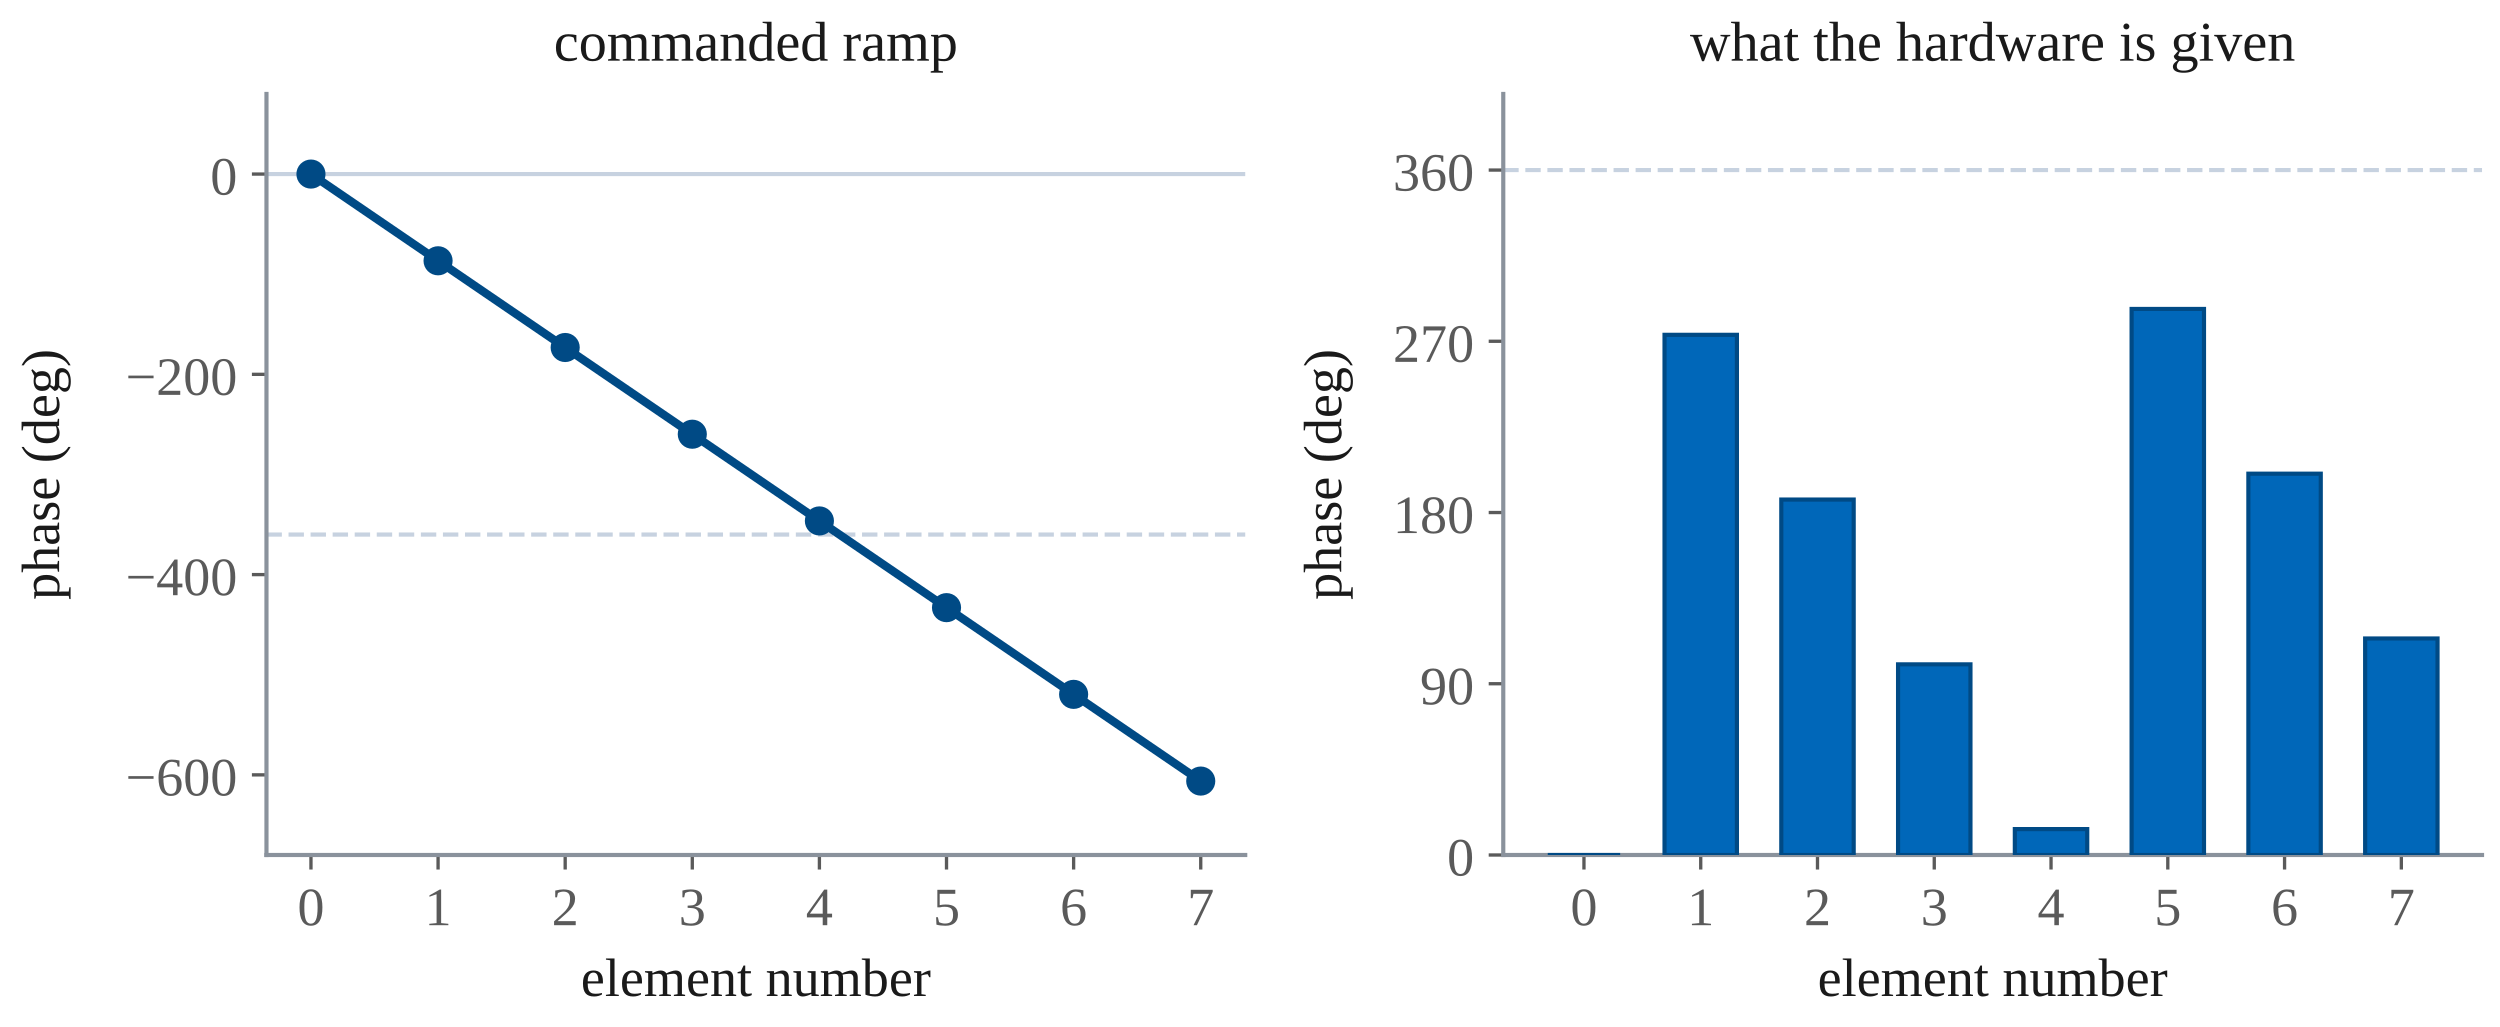
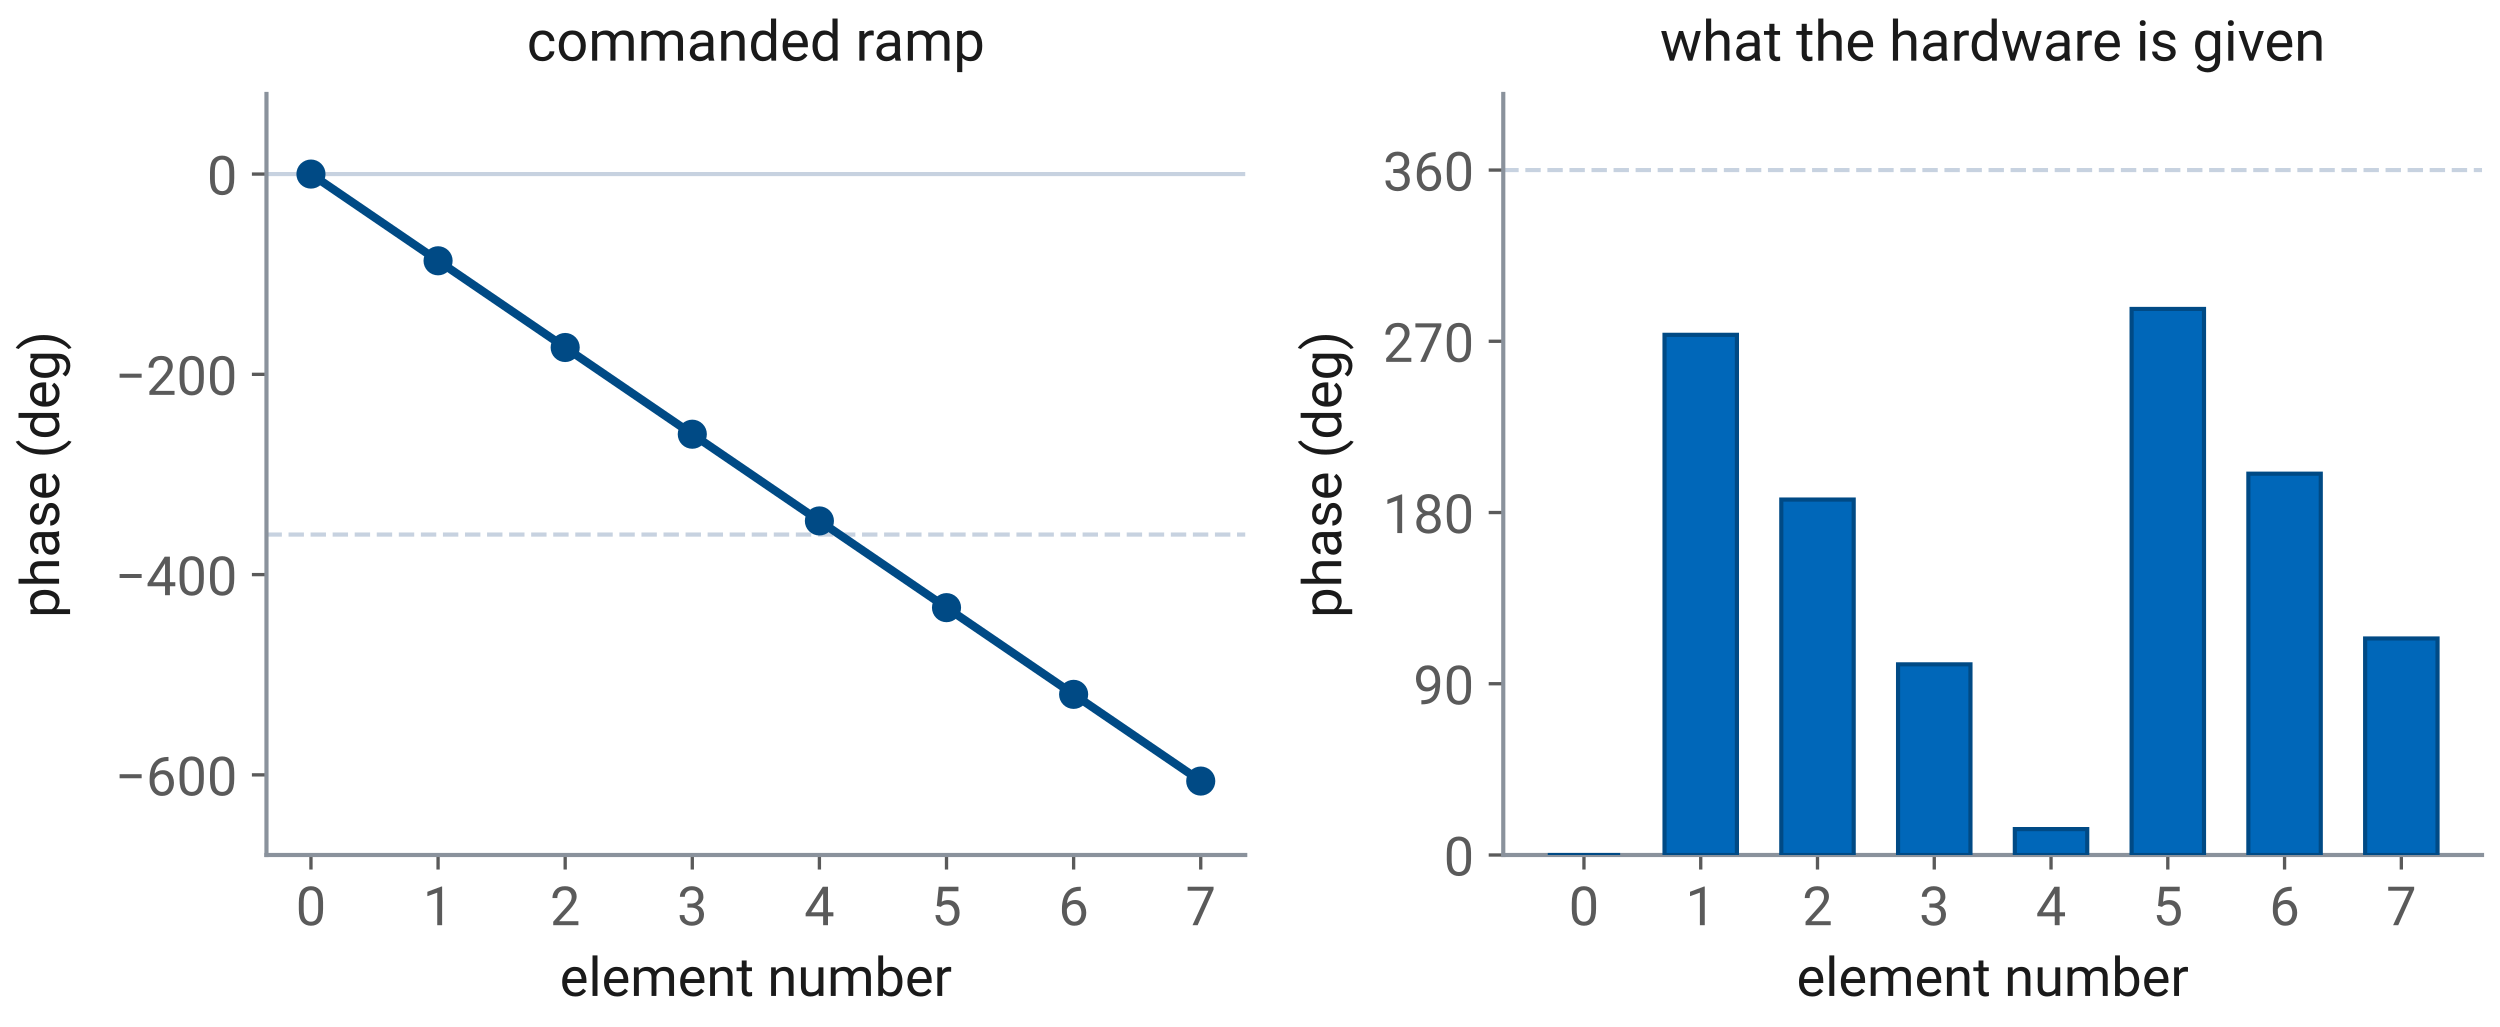
<svg xmlns="http://www.w3.org/2000/svg" xmlns:xlink="http://www.w3.org/1999/xlink" width="600.705pt" height="246.759pt" viewBox="0 0 600.705 246.759" version="1.1">
  <defs>
    <style type="text/css">*{stroke-linejoin: round; stroke-linecap: butt}</style>
  </defs>
  <g id="figure_1">
    <g id="patch_1">
      <path d="M 0 246.759  L 600.705 246.759  L 600.705 0  L 0 0  L 0 246.759  z " style="fill: none" />
    </g>
    <g id="axes_1">
      <g id="patch_2">
        <path d="M 64.028 205.438  L 299.205 205.438  L 299.205 22.578  L 64.028 22.578  L 64.028 205.438  z " style="fill: none" />
      </g>
      <g id="matplotlib.axis_1">
        <g id="xtick_1">
          <g id="line2d_1">
            <defs>
              <path id="md33222bea2" d="M 0 0  L 0 3.5  " style="stroke: #5a5a5a; stroke-width: 0.8" />
            </defs>
            <g>
              <use xlink:href="#md33222bea2" x="74.718" y="205.438" style="fill: #5a5a5a; stroke: #5a5a5a; stroke-width: 0.8" />
            </g>
          </g>
          <g id="text_1">
-             <text style="font-size: 13px; font-family:inherit; text-anchor: middle; fill: #5a5a5a" x="74.718" y="222.315" transform="rotate(-0 74.71822 222.315)">0</text>
+             <text style="font-size: 13px; font-family:'Source Sans Pro', 'Segoe UI', Roboto, Helvetica, Arial, sans-serif; text-anchor: middle; fill: #5a5a5a" x="74.718" y="222.315" transform="rotate(-0 74.71822 222.315)">0</text>
          </g>
        </g>
        <g id="xtick_2">
          <g id="line2d_2">
            <g>
              <use xlink:href="#md33222bea2" x="105.261" y="205.438" style="fill: #5a5a5a; stroke: #5a5a5a; stroke-width: 0.8" />
            </g>
          </g>
          <g id="text_2">
-             <text style="font-size: 13px; font-family:inherit; text-anchor: middle; fill: #5a5a5a" x="105.261" y="222.315" transform="rotate(-0 105.2607 222.315)">1</text>
+             <text style="font-size: 13px; font-family:'Source Sans Pro', 'Segoe UI', Roboto, Helvetica, Arial, sans-serif; text-anchor: middle; fill: #5a5a5a" x="105.261" y="222.315" transform="rotate(-0 105.2607 222.315)">1</text>
          </g>
        </g>
        <g id="xtick_3">
          <g id="line2d_3">
            <g>
              <use xlink:href="#md33222bea2" x="135.803" y="205.438" style="fill: #5a5a5a; stroke: #5a5a5a; stroke-width: 0.8" />
            </g>
          </g>
          <g id="text_3">
-             <text style="font-size: 13px; font-family:inherit; text-anchor: middle; fill: #5a5a5a" x="135.803" y="222.315" transform="rotate(-0 135.8031 222.315)">2</text>
+             <text style="font-size: 13px; font-family:'Source Sans Pro', 'Segoe UI', Roboto, Helvetica, Arial, sans-serif; text-anchor: middle; fill: #5a5a5a" x="135.803" y="222.315" transform="rotate(-0 135.8031 222.315)">2</text>
          </g>
        </g>
        <g id="xtick_4">
          <g id="line2d_4">
            <g>
              <use xlink:href="#md33222bea2" x="166.346" y="205.438" style="fill: #5a5a5a; stroke: #5a5a5a; stroke-width: 0.8" />
            </g>
          </g>
          <g id="text_4">
-             <text style="font-size: 13px; font-family:inherit; text-anchor: middle; fill: #5a5a5a" x="166.346" y="222.315" transform="rotate(-0 166.3456 222.315)">3</text>
+             <text style="font-size: 13px; font-family:'Source Sans Pro', 'Segoe UI', Roboto, Helvetica, Arial, sans-serif; text-anchor: middle; fill: #5a5a5a" x="166.346" y="222.315" transform="rotate(-0 166.3456 222.315)">3</text>
          </g>
        </g>
        <g id="xtick_5">
          <g id="line2d_5">
            <g>
              <use xlink:href="#md33222bea2" x="196.888" y="205.438" style="fill: #5a5a5a; stroke: #5a5a5a; stroke-width: 0.8" />
            </g>
          </g>
          <g id="text_5">
-             <text style="font-size: 13px; font-family:inherit; text-anchor: middle; fill: #5a5a5a" x="196.888" y="222.315" transform="rotate(-0 196.8881 222.315)">4</text>
+             <text style="font-size: 13px; font-family:'Source Sans Pro', 'Segoe UI', Roboto, Helvetica, Arial, sans-serif; text-anchor: middle; fill: #5a5a5a" x="196.888" y="222.315" transform="rotate(-0 196.8881 222.315)">4</text>
          </g>
        </g>
        <g id="xtick_6">
          <g id="line2d_6">
            <g>
              <use xlink:href="#md33222bea2" x="227.431" y="205.438" style="fill: #5a5a5a; stroke: #5a5a5a; stroke-width: 0.8" />
            </g>
          </g>
          <g id="text_6">
-             <text style="font-size: 13px; font-family:inherit; text-anchor: middle; fill: #5a5a5a" x="227.431" y="222.315" transform="rotate(-0 227.4305 222.315)">5</text>
+             <text style="font-size: 13px; font-family:'Source Sans Pro', 'Segoe UI', Roboto, Helvetica, Arial, sans-serif; text-anchor: middle; fill: #5a5a5a" x="227.431" y="222.315" transform="rotate(-0 227.4305 222.315)">5</text>
          </g>
        </g>
        <g id="xtick_7">
          <g id="line2d_7">
            <g>
              <use xlink:href="#md33222bea2" x="257.973" y="205.438" style="fill: #5a5a5a; stroke: #5a5a5a; stroke-width: 0.8" />
            </g>
          </g>
          <g id="text_7">
-             <text style="font-size: 13px; font-family:inherit; text-anchor: middle; fill: #5a5a5a" x="257.973" y="222.315" transform="rotate(-0 257.973 222.315)">6</text>
+             <text style="font-size: 13px; font-family:'Source Sans Pro', 'Segoe UI', Roboto, Helvetica, Arial, sans-serif; text-anchor: middle; fill: #5a5a5a" x="257.973" y="222.315" transform="rotate(-0 257.973 222.315)">6</text>
          </g>
        </g>
        <g id="xtick_8">
          <g id="line2d_8">
            <g>
              <use xlink:href="#md33222bea2" x="288.515" y="205.438" style="fill: #5a5a5a; stroke: #5a5a5a; stroke-width: 0.8" />
            </g>
          </g>
          <g id="text_8">
-             <text style="font-size: 13px; font-family:inherit; text-anchor: middle; fill: #5a5a5a" x="288.515" y="222.315" transform="rotate(-0 288.5155 222.315)">7</text>
+             <text style="font-size: 13px; font-family:'Source Sans Pro', 'Segoe UI', Roboto, Helvetica, Arial, sans-serif; text-anchor: middle; fill: #5a5a5a" x="288.515" y="222.315" transform="rotate(-0 288.5155 222.315)">7</text>
          </g>
        </g>
        <g id="text_9">
-           <text style="font-size: 13px; font-family:inherit; text-anchor: middle; fill: #1a1a1a" x="181.617" y="239.316" transform="rotate(-0 181.6168 239.316)">element number</text>
+           <text style="font-size: 13px; font-family:'Source Sans Pro', 'Segoe UI', Roboto, Helvetica, Arial, sans-serif; text-anchor: middle; fill: #1a1a1a" x="181.617" y="239.316" transform="rotate(-0 181.6168 239.316)">element number</text>
        </g>
      </g>
      <g id="matplotlib.axis_2">
        <g id="ytick_1">
          <g id="line2d_9">
            <defs>
              <path id="mc341ab760e" d="M 0 0  L -3.5 0  " style="stroke: #5a5a5a; stroke-width: 0.8" />
            </defs>
            <g>
              <use xlink:href="#mc341ab760e" x="64.028" y="186.19" style="fill: #5a5a5a; stroke: #5a5a5a; stroke-width: 0.8" />
            </g>
          </g>
          <g id="text_10">
-             <text style="font-size: 13px; font-family:inherit; text-anchor: end; fill: #5a5a5a" x="57.028" y="191.128" transform="rotate(-0 57.02836 191.1281)">−600</text>
+             <text style="font-size: 13px; font-family:'Source Sans Pro', 'Segoe UI', Roboto, Helvetica, Arial, sans-serif; text-anchor: end; fill: #5a5a5a" x="57.028" y="191.128" transform="rotate(-0 57.02836 191.1281)">−600</text>
          </g>
        </g>
        <g id="ytick_2">
          <g id="line2d_10">
            <g>
              <use xlink:href="#mc341ab760e" x="64.028" y="138.068" style="fill: #5a5a5a; stroke: #5a5a5a; stroke-width: 0.8" />
            </g>
          </g>
          <g id="text_11">
-             <text style="font-size: 13px; font-family:inherit; text-anchor: end; fill: #5a5a5a" x="57.028" y="143.007" transform="rotate(-0 57.02836 143.007)">−400</text>
+             <text style="font-size: 13px; font-family:'Source Sans Pro', 'Segoe UI', Roboto, Helvetica, Arial, sans-serif; text-anchor: end; fill: #5a5a5a" x="57.028" y="143.007" transform="rotate(-0 57.02836 143.007)">−400</text>
          </g>
        </g>
        <g id="ytick_3">
          <g id="line2d_11">
            <g>
              <use xlink:href="#mc341ab760e" x="64.028" y="89.947" style="fill: #5a5a5a; stroke: #5a5a5a; stroke-width: 0.8" />
            </g>
          </g>
          <g id="text_12">
-             <text style="font-size: 13px; font-family:inherit; text-anchor: end; fill: #5a5a5a" x="57.028" y="94.886" transform="rotate(-0 57.02836 94.88588)">−200</text>
+             <text style="font-size: 13px; font-family:'Source Sans Pro', 'Segoe UI', Roboto, Helvetica, Arial, sans-serif; text-anchor: end; fill: #5a5a5a" x="57.028" y="94.886" transform="rotate(-0 57.02836 94.88588)">−200</text>
          </g>
        </g>
        <g id="ytick_4">
          <g id="line2d_12">
            <g>
              <use xlink:href="#mc341ab760e" x="64.028" y="41.826" style="fill: #5a5a5a; stroke: #5a5a5a; stroke-width: 0.8" />
            </g>
          </g>
          <g id="text_13">
-             <text style="font-size: 13px; font-family:inherit; text-anchor: end; fill: #5a5a5a" x="57.028" y="46.765" transform="rotate(-0 57.02836 46.7648)">0</text>
+             <text style="font-size: 13px; font-family:'Source Sans Pro', 'Segoe UI', Roboto, Helvetica, Arial, sans-serif; text-anchor: end; fill: #5a5a5a" x="57.028" y="46.765" transform="rotate(-0 57.02836 46.7648)">0</text>
          </g>
        </g>
        <g id="text_14">
-           <text style="font-size: 13px; font-family:inherit; text-anchor: middle; fill: #1a1a1a" x="14.198" y="114.008" transform="rotate(-90 14.19797 114.0079)">phase (deg)</text>
+           <text style="font-size: 13px; font-family:'Source Sans Pro', 'Segoe UI', Roboto, Helvetica, Arial, sans-serif; text-anchor: middle; fill: #1a1a1a" x="14.198" y="114.008" transform="rotate(-90 14.19797 114.0079)">phase (deg)</text>
        </g>
      </g>
      <g id="line2d_13">
        <path d="M 64.028 41.826  L 299.205 41.826  " clip-path="url(#peab314450c)" style="fill: none; stroke: #c7d2e0; stroke-linecap: square" />
      </g>
      <g id="line2d_14">
        <path d="M 64.028 128.444  L 299.205 128.444  " clip-path="url(#peab314450c)" style="fill: none; stroke-dasharray: 3.7,1.6; stroke-dashoffset: 0; stroke: #c7d2e0" />
      </g>
      <g id="line2d_15">
        <path d="M 64.028 215.062  L 299.205 215.062  " clip-path="url(#peab314450c)" style="fill: none; stroke-dasharray: 3.7,1.6; stroke-dashoffset: 0; stroke: #c7d2e0" />
      </g>
      <g id="patch_3">
        <path d="M 64.028 205.438  L 64.028 22.578  " style="fill: none; stroke: #8a929c; stroke-linejoin: miter; stroke-linecap: square" />
      </g>
      <g id="patch_4">
        <path d="M 64.028 205.438  L 299.205 205.438  " style="fill: none; stroke: #8a929c; stroke-linejoin: miter; stroke-linecap: square" />
      </g>
      <g id="line2d_16">
        <path d="M 74.718 41.826  L 105.261 62.662  L 135.803 83.498  L 166.346 104.334  L 196.888 125.17  L 227.431 146.006  L 257.973 166.842  L 288.515 187.678  " clip-path="url(#peab314450c)" style="fill: none; stroke: #004a85; stroke-width: 2; stroke-linecap: square" />
        <defs>
          <path id="md5fff809e9" d="M 0 3  C 0.796 3 1.559 2.684 2.121 2.121  C 2.684 1.559 3 0.796 3 0  C 3 -0.796 2.684 -1.559 2.121 -2.121  C 1.559 -2.684 0.796 -3 0 -3  C -0.796 -3 -1.559 -2.684 -2.121 -2.121  C -2.684 -1.559 -3 -0.796 -3 0  C -3 0.796 -2.684 1.559 -2.121 2.121  C -1.559 2.684 -0.796 3 0 3  z " style="stroke: #004a85" />
        </defs>
        <g clip-path="url(#peab314450c)">
          <use xlink:href="#md5fff809e9" x="74.718" y="41.826" style="fill: #004a85; stroke: #004a85" />
          <use xlink:href="#md5fff809e9" x="105.261" y="62.662" style="fill: #004a85; stroke: #004a85" />
          <use xlink:href="#md5fff809e9" x="135.803" y="83.498" style="fill: #004a85; stroke: #004a85" />
          <use xlink:href="#md5fff809e9" x="166.346" y="104.334" style="fill: #004a85; stroke: #004a85" />
          <use xlink:href="#md5fff809e9" x="196.888" y="125.17" style="fill: #004a85; stroke: #004a85" />
          <use xlink:href="#md5fff809e9" x="227.431" y="146.006" style="fill: #004a85; stroke: #004a85" />
          <use xlink:href="#md5fff809e9" x="257.973" y="166.842" style="fill: #004a85; stroke: #004a85" />
          <use xlink:href="#md5fff809e9" x="288.515" y="187.678" style="fill: #004a85; stroke: #004a85" />
        </g>
      </g>
      <g id="text_15">
-         <text style="font-size: 13.5px; font-family:inherit; text-anchor: middle; fill: #1a1a1a" x="181.617" y="14.578" transform="rotate(-0 181.6168 14.57789)">commanded ramp</text>
+         <text style="font-size: 13.5px; font-family:'Source Sans Pro', 'Segoe UI', Roboto, Helvetica, Arial, sans-serif; text-anchor: middle; fill: #1a1a1a" x="181.617" y="14.578" transform="rotate(-0 181.6168 14.57789)">commanded ramp</text>
      </g>
    </g>
    <g id="axes_2">
      <g id="patch_5">
        <path d="M 361.208 205.438  L 596.385 205.438  L 596.385 22.578  L 361.208 22.578  L 361.208 205.438  z " style="fill: none" />
      </g>
      <g id="matplotlib.axis_3">
        <g id="xtick_9">
          <g id="line2d_17">
            <g>
              <use xlink:href="#md33222bea2" x="380.596" y="205.438" style="fill: #5a5a5a; stroke: #5a5a5a; stroke-width: 0.8" />
            </g>
          </g>
          <g id="text_16">
-             <text style="font-size: 13px; font-family:inherit; text-anchor: middle; fill: #5a5a5a" x="380.596" y="222.315" transform="rotate(-0 380.596 222.315)">0</text>
+             <text style="font-size: 13px; font-family:'Source Sans Pro', 'Segoe UI', Roboto, Helvetica, Arial, sans-serif; text-anchor: middle; fill: #5a5a5a" x="380.596" y="222.315" transform="rotate(-0 380.596 222.315)">0</text>
          </g>
        </g>
        <g id="xtick_10">
          <g id="line2d_18">
            <g>
              <use xlink:href="#md33222bea2" x="408.653" y="205.438" style="fill: #5a5a5a; stroke: #5a5a5a; stroke-width: 0.8" />
            </g>
          </g>
          <g id="text_17">
-             <text style="font-size: 13px; font-family:inherit; text-anchor: middle; fill: #5a5a5a" x="408.653" y="222.315" transform="rotate(-0 408.6534 222.315)">1</text>
+             <text style="font-size: 13px; font-family:'Source Sans Pro', 'Segoe UI', Roboto, Helvetica, Arial, sans-serif; text-anchor: middle; fill: #5a5a5a" x="408.653" y="222.315" transform="rotate(-0 408.6534 222.315)">1</text>
          </g>
        </g>
        <g id="xtick_11">
          <g id="line2d_19">
            <g>
              <use xlink:href="#md33222bea2" x="436.711" y="205.438" style="fill: #5a5a5a; stroke: #5a5a5a; stroke-width: 0.8" />
            </g>
          </g>
          <g id="text_18">
-             <text style="font-size: 13px; font-family:inherit; text-anchor: middle; fill: #5a5a5a" x="436.711" y="222.315" transform="rotate(-0 436.7108 222.315)">2</text>
+             <text style="font-size: 13px; font-family:'Source Sans Pro', 'Segoe UI', Roboto, Helvetica, Arial, sans-serif; text-anchor: middle; fill: #5a5a5a" x="436.711" y="222.315" transform="rotate(-0 436.7108 222.315)">2</text>
          </g>
        </g>
        <g id="xtick_12">
          <g id="line2d_20">
            <g>
              <use xlink:href="#md33222bea2" x="464.768" y="205.438" style="fill: #5a5a5a; stroke: #5a5a5a; stroke-width: 0.8" />
            </g>
          </g>
          <g id="text_19">
-             <text style="font-size: 13px; font-family:inherit; text-anchor: middle; fill: #5a5a5a" x="464.768" y="222.315" transform="rotate(-0 464.7681 222.315)">3</text>
+             <text style="font-size: 13px; font-family:'Source Sans Pro', 'Segoe UI', Roboto, Helvetica, Arial, sans-serif; text-anchor: middle; fill: #5a5a5a" x="464.768" y="222.315" transform="rotate(-0 464.7681 222.315)">3</text>
          </g>
        </g>
        <g id="xtick_13">
          <g id="line2d_21">
            <g>
              <use xlink:href="#md33222bea2" x="492.826" y="205.438" style="fill: #5a5a5a; stroke: #5a5a5a; stroke-width: 0.8" />
            </g>
          </g>
          <g id="text_20">
-             <text style="font-size: 13px; font-family:inherit; text-anchor: middle; fill: #5a5a5a" x="492.826" y="222.315" transform="rotate(-0 492.8255 222.315)">4</text>
+             <text style="font-size: 13px; font-family:'Source Sans Pro', 'Segoe UI', Roboto, Helvetica, Arial, sans-serif; text-anchor: middle; fill: #5a5a5a" x="492.826" y="222.315" transform="rotate(-0 492.8255 222.315)">4</text>
          </g>
        </g>
        <g id="xtick_14">
          <g id="line2d_22">
            <g>
              <use xlink:href="#md33222bea2" x="520.883" y="205.438" style="fill: #5a5a5a; stroke: #5a5a5a; stroke-width: 0.8" />
            </g>
          </g>
          <g id="text_21">
-             <text style="font-size: 13px; font-family:inherit; text-anchor: middle; fill: #5a5a5a" x="520.883" y="222.315" transform="rotate(-0 520.8829 222.315)">5</text>
+             <text style="font-size: 13px; font-family:'Source Sans Pro', 'Segoe UI', Roboto, Helvetica, Arial, sans-serif; text-anchor: middle; fill: #5a5a5a" x="520.883" y="222.315" transform="rotate(-0 520.8829 222.315)">5</text>
          </g>
        </g>
        <g id="xtick_15">
          <g id="line2d_23">
            <g>
              <use xlink:href="#md33222bea2" x="548.94" y="205.438" style="fill: #5a5a5a; stroke: #5a5a5a; stroke-width: 0.8" />
            </g>
          </g>
          <g id="text_22">
-             <text style="font-size: 13px; font-family:inherit; text-anchor: middle; fill: #5a5a5a" x="548.94" y="222.315" transform="rotate(-0 548.9403 222.315)">6</text>
+             <text style="font-size: 13px; font-family:'Source Sans Pro', 'Segoe UI', Roboto, Helvetica, Arial, sans-serif; text-anchor: middle; fill: #5a5a5a" x="548.94" y="222.315" transform="rotate(-0 548.9403 222.315)">6</text>
          </g>
        </g>
        <g id="xtick_16">
          <g id="line2d_24">
            <g>
              <use xlink:href="#md33222bea2" x="576.998" y="205.438" style="fill: #5a5a5a; stroke: #5a5a5a; stroke-width: 0.8" />
            </g>
          </g>
          <g id="text_23">
-             <text style="font-size: 13px; font-family:inherit; text-anchor: middle; fill: #5a5a5a" x="576.998" y="222.315" transform="rotate(-0 576.9977 222.315)">7</text>
+             <text style="font-size: 13px; font-family:'Source Sans Pro', 'Segoe UI', Roboto, Helvetica, Arial, sans-serif; text-anchor: middle; fill: #5a5a5a" x="576.998" y="222.315" transform="rotate(-0 576.9977 222.315)">7</text>
          </g>
        </g>
        <g id="text_24">
-           <text style="font-size: 13px; font-family:inherit; text-anchor: middle; fill: #1a1a1a" x="478.797" y="239.316" transform="rotate(-0 478.7968 239.316)">element number</text>
+           <text style="font-size: 13px; font-family:'Source Sans Pro', 'Segoe UI', Roboto, Helvetica, Arial, sans-serif; text-anchor: middle; fill: #1a1a1a" x="478.797" y="239.316" transform="rotate(-0 478.7968 239.316)">element number</text>
        </g>
      </g>
      <g id="matplotlib.axis_4">
        <g id="ytick_5">
          <g id="line2d_25">
            <g>
              <use xlink:href="#mc341ab760e" x="361.208" y="205.438" style="fill: #5a5a5a; stroke: #5a5a5a; stroke-width: 0.8" />
            </g>
          </g>
          <g id="text_25">
-             <text style="font-size: 13px; font-family:inherit; text-anchor: end; fill: #5a5a5a" x="354.208" y="210.376" transform="rotate(-0 354.2084 210.3765)">0</text>
+             <text style="font-size: 13px; font-family:'Source Sans Pro', 'Segoe UI', Roboto, Helvetica, Arial, sans-serif; text-anchor: end; fill: #5a5a5a" x="354.208" y="210.376" transform="rotate(-0 354.2084 210.3765)">0</text>
          </g>
        </g>
        <g id="ytick_6">
          <g id="line2d_26">
            <g>
              <use xlink:href="#mc341ab760e" x="361.208" y="164.294" style="fill: #5a5a5a; stroke: #5a5a5a; stroke-width: 0.8" />
            </g>
          </g>
          <g id="text_26">
-             <text style="font-size: 13px; font-family:inherit; text-anchor: end; fill: #5a5a5a" x="354.208" y="169.233" transform="rotate(-0 354.2084 169.233)">90</text>
+             <text style="font-size: 13px; font-family:'Source Sans Pro', 'Segoe UI', Roboto, Helvetica, Arial, sans-serif; text-anchor: end; fill: #5a5a5a" x="354.208" y="169.233" transform="rotate(-0 354.2084 169.233)">90</text>
          </g>
        </g>
        <g id="ytick_7">
          <g id="line2d_27">
            <g>
              <use xlink:href="#mc341ab760e" x="361.208" y="123.151" style="fill: #5a5a5a; stroke: #5a5a5a; stroke-width: 0.8" />
            </g>
          </g>
          <g id="text_27">
-             <text style="font-size: 13px; font-family:inherit; text-anchor: end; fill: #5a5a5a" x="354.208" y="128.089" transform="rotate(-0 354.2084 128.0894)">180</text>
+             <text style="font-size: 13px; font-family:'Source Sans Pro', 'Segoe UI', Roboto, Helvetica, Arial, sans-serif; text-anchor: end; fill: #5a5a5a" x="354.208" y="128.089" transform="rotate(-0 354.2084 128.0894)">180</text>
          </g>
        </g>
        <g id="ytick_8">
          <g id="line2d_28">
            <g>
              <use xlink:href="#mc341ab760e" x="361.208" y="82.007" style="fill: #5a5a5a; stroke: #5a5a5a; stroke-width: 0.8" />
            </g>
          </g>
          <g id="text_28">
-             <text style="font-size: 13px; font-family:inherit; text-anchor: end; fill: #5a5a5a" x="354.208" y="86.946" transform="rotate(-0 354.2084 86.9459)">270</text>
+             <text style="font-size: 13px; font-family:'Source Sans Pro', 'Segoe UI', Roboto, Helvetica, Arial, sans-serif; text-anchor: end; fill: #5a5a5a" x="354.208" y="86.946" transform="rotate(-0 354.2084 86.9459)">270</text>
          </g>
        </g>
        <g id="ytick_9">
          <g id="line2d_29">
            <g>
              <use xlink:href="#mc341ab760e" x="361.208" y="40.864" style="fill: #5a5a5a; stroke: #5a5a5a; stroke-width: 0.8" />
            </g>
          </g>
          <g id="text_29">
-             <text style="font-size: 13px; font-family:inherit; text-anchor: end; fill: #5a5a5a" x="354.208" y="45.802" transform="rotate(-0 354.2084 45.80238)">360</text>
+             <text style="font-size: 13px; font-family:'Source Sans Pro', 'Segoe UI', Roboto, Helvetica, Arial, sans-serif; text-anchor: end; fill: #5a5a5a" x="354.208" y="45.802" transform="rotate(-0 354.2084 45.80238)">360</text>
          </g>
        </g>
        <g id="text_30">
-           <text style="font-size: 13px; font-family:inherit; text-anchor: middle; fill: #1a1a1a" x="322.272" y="114.008" transform="rotate(-90 322.2716 114.0079)">phase (deg)</text>
+           <text style="font-size: 13px; font-family:'Source Sans Pro', 'Segoe UI', Roboto, Helvetica, Arial, sans-serif; text-anchor: middle; fill: #1a1a1a" x="322.272" y="114.008" transform="rotate(-90 322.2716 114.0079)">phase (deg)</text>
        </g>
      </g>
      <g id="line2d_30">
        <path d="M 361.208 40.864  L 596.385 40.864  " clip-path="url(#pc966d3aec7)" style="fill: none; stroke-dasharray: 3.7,1.6; stroke-dashoffset: 0; stroke: #c7d2e0" />
      </g>
      <g id="patch_6">
        <path d="M 361.208 205.438  L 361.208 22.578  " style="fill: none; stroke: #8a929c; stroke-linejoin: miter; stroke-linecap: square" />
      </g>
      <g id="patch_7">
        <path d="M 361.208 205.438  L 596.385 205.438  " style="fill: none; stroke: #8a929c; stroke-linejoin: miter; stroke-linecap: square" />
      </g>
      <g id="patch_8">
        <path d="M 371.898 205.438  L 389.294 205.438  L 389.294 205.438  L 371.898 205.438  z " clip-path="url(#pc966d3aec7)" style="fill: #0067b9; stroke: #004a85; stroke-linejoin: miter" />
      </g>
      <g id="patch_9">
        <path d="M 399.956 205.438  L 417.351 205.438  L 417.351 80.452  L 399.956 80.452  z " clip-path="url(#pc966d3aec7)" style="fill: #0067b9; stroke: #004a85; stroke-linejoin: miter" />
      </g>
      <g id="patch_10">
        <path d="M 428.013 205.438  L 445.409 205.438  L 445.409 120.04  L 428.013 120.04  z " clip-path="url(#pc966d3aec7)" style="fill: #0067b9; stroke: #004a85; stroke-linejoin: miter" />
      </g>
      <g id="patch_11">
        <path d="M 456.07 205.438  L 473.466 205.438  L 473.466 159.629  L 456.07 159.629  z " clip-path="url(#pc966d3aec7)" style="fill: #0067b9; stroke: #004a85; stroke-linejoin: miter" />
      </g>
      <g id="patch_12">
        <path d="M 484.128 205.438  L 501.523 205.438  L 501.523 199.217  L 484.128 199.217  z " clip-path="url(#pc966d3aec7)" style="fill: #0067b9; stroke: #004a85; stroke-linejoin: miter" />
      </g>
      <g id="patch_13">
        <path d="M 512.185 205.438  L 529.581 205.438  L 529.581 74.231  L 512.185 74.231  z " clip-path="url(#pc966d3aec7)" style="fill: #0067b9; stroke: #004a85; stroke-linejoin: miter" />
      </g>
      <g id="patch_14">
        <path d="M 540.242 205.438  L 557.638 205.438  L 557.638 113.819  L 540.242 113.819  z " clip-path="url(#pc966d3aec7)" style="fill: #0067b9; stroke: #004a85; stroke-linejoin: miter" />
      </g>
      <g id="patch_15">
        <path d="M 568.3 205.438  L 585.695 205.438  L 585.695 153.408  L 568.3 153.408  z " clip-path="url(#pc966d3aec7)" style="fill: #0067b9; stroke: #004a85; stroke-linejoin: miter" />
      </g>
      <g id="text_31">
-         <text style="font-size: 13.5px; font-family:inherit; text-anchor: middle; fill: #1a1a1a" x="478.797" y="14.578" transform="rotate(-0 478.7968 14.57789)">what the hardware is given</text>
+         <text style="font-size: 13.5px; font-family:'Source Sans Pro', 'Segoe UI', Roboto, Helvetica, Arial, sans-serif; text-anchor: middle; fill: #1a1a1a" x="478.797" y="14.578" transform="rotate(-0 478.7968 14.57789)">what the hardware is given</text>
      </g>
    </g>
  </g>
  <defs>
    <clipPath id="peab314450c">
      <rect x="64.028" y="22.578" width="235.177" height="182.86" />
    </clipPath>
    <clipPath id="pc966d3aec7">
      <rect x="361.208" y="22.578" width="235.177" height="182.86" />
    </clipPath>
  </defs>
</svg>
